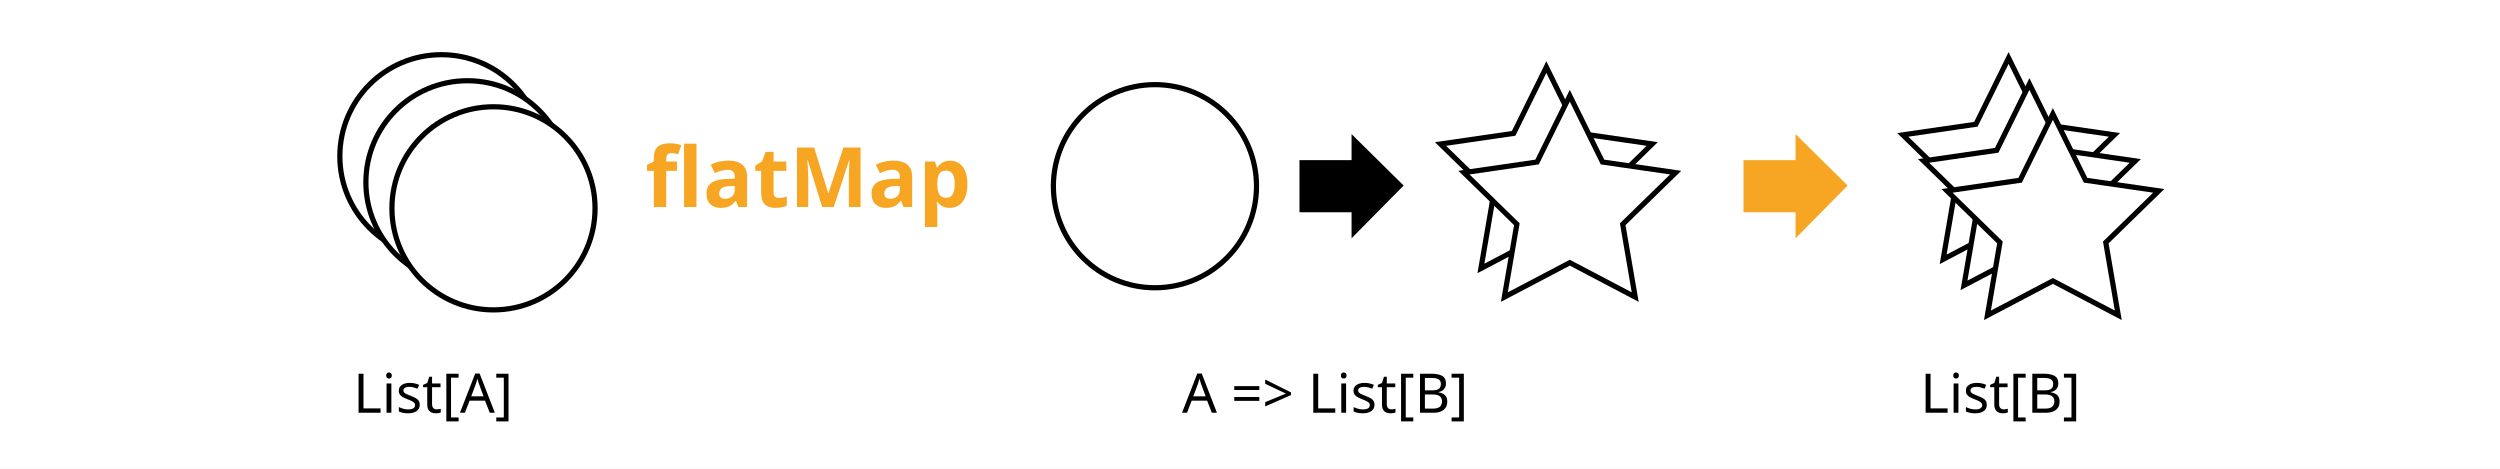
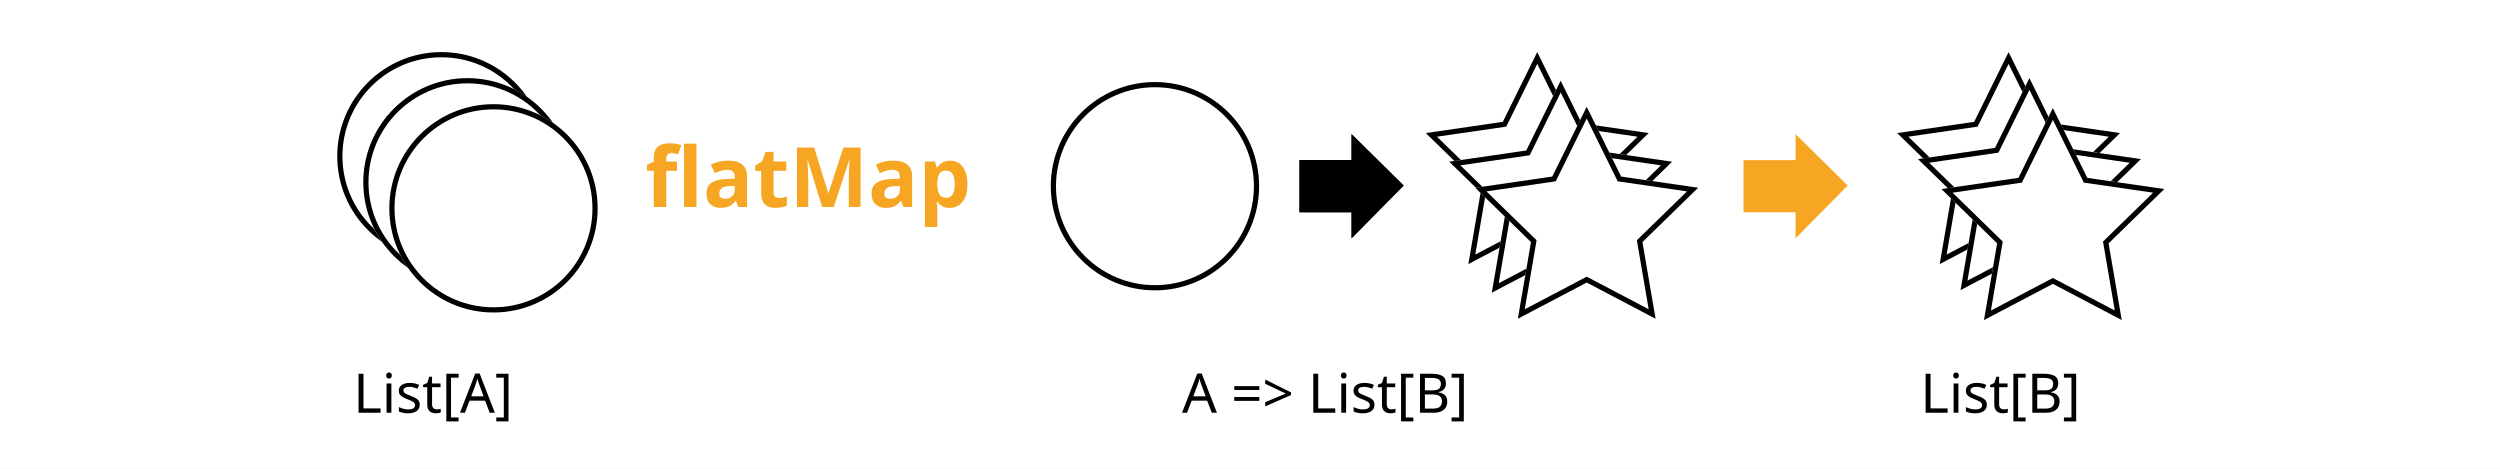
<svg xmlns="http://www.w3.org/2000/svg" xmlns:xlink="http://www.w3.org/1999/xlink" width="1920px" height="360px" viewBox="0 0 1920 360" version="1.1">
  <defs>
-     <ellipse id="path-1" cx="80" cy="80" rx="80" ry="80" />
-     <mask id="mask-2" maskContentUnits="userSpaceOnUse" maskUnits="objectBoundingBox" x="0" y="0" width="160" height="160" fill="white">
-       <use xlink:href="#path-1" />
-     </mask>
-     <ellipse id="path-3" cx="100" cy="100" rx="80" ry="80" />
-     <mask id="mask-4" maskContentUnits="userSpaceOnUse" maskUnits="objectBoundingBox" x="0" y="0" width="160" height="160" fill="white">
-       <use xlink:href="#path-3" />
-     </mask>
-     <ellipse id="path-5" cx="120" cy="120" rx="80" ry="80" />
-     <mask id="mask-6" maskContentUnits="userSpaceOnUse" maskUnits="objectBoundingBox" x="0" y="0" width="160" height="160" fill="white">
-       <use xlink:href="#path-5" />
-     </mask>
-     <ellipse id="path-7" cx="887" cy="143" rx="80" ry="80" />
-     <mask id="mask-8" maskContentUnits="userSpaceOnUse" maskUnits="objectBoundingBox" x="0" y="0" width="160" height="160" fill="white">
-       <use xlink:href="#path-7" />
-     </mask>
-     <polygon id="path-9" points="85.595 135 32.694 162.812 42.798 103.906 5.32907052e-14 62.188 59.145 53.594 85.595 4.26325641e-14 112.045 53.594 171.19 62.188 128.393 103.906 138.496 162.812" />
-     <mask id="mask-10" maskContentUnits="userSpaceOnUse" maskUnits="objectBoundingBox" x="0" y="0" width="171.19" height="162.812" fill="white">
-       <use xlink:href="#path-9" />
-     </mask>
-     <polygon id="path-11" points="103.595 157 50.694 184.812 60.798 125.906 18 84.188 77.145 75.594 103.595 22 130.045 75.594 189.19 84.188 146.393 125.906 156.496 184.812" />
-     <mask id="mask-12" maskContentUnits="userSpaceOnUse" maskUnits="objectBoundingBox" x="0" y="0" width="171.19" height="162.812" fill="white">
-       <use xlink:href="#path-11" />
-     </mask>
-     <polygon id="path-13" points="85.595 135 32.694 162.812 42.798 103.906 -1.17239551e-13 62.188 59.145 53.594 85.595 0 112.045 53.594 171.19 62.188 128.393 103.906 138.496 162.812" />
-     <mask id="mask-14" maskContentUnits="userSpaceOnUse" maskUnits="objectBoundingBox" x="0" y="0" width="171.19" height="162.812" fill="white">
-       <use xlink:href="#path-13" />
-     </mask>
-     <polygon id="path-15" points="101.595 155 48.694 182.812 58.798 123.906 16 82.188 75.145 73.594 101.595 20 128.045 73.594 187.19 82.188 144.393 123.906 154.496 182.812" />
-     <mask id="mask-16" maskContentUnits="userSpaceOnUse" maskUnits="objectBoundingBox" x="0" y="0" width="171.19" height="162.812" fill="white">
-       <use xlink:href="#path-15" />
-     </mask>
-     <polygon id="path-17" points="119.595 178 66.694 205.812 76.798 146.906 34 105.188 93.145 96.594 119.595 43 146.045 96.594 205.19 105.188 162.393 146.906 172.496 205.812" />
-     <mask id="mask-18" maskContentUnits="userSpaceOnUse" maskUnits="objectBoundingBox" x="0" y="0" width="171.19" height="162.812" fill="white">
-       <use xlink:href="#path-17" />
-     </mask>
-     <polygon id="path-19" points="998 123 1038 123 1038 103 1078 142.498 1038 183 1038 163 998 163" />
-     <mask id="mask-20" maskContentUnits="userSpaceOnUse" maskUnits="objectBoundingBox" x="0" y="0" width="80" height="80" fill="white">
-       <use xlink:href="#path-19" />
-     </mask>
+     <circle id="path-1" cx="80" cy="80" r="80" />
+     <circle id="path-2" cx="100" cy="100" r="80" />
+     <circle id="path-3" cx="120" cy="120" r="80" />
+     <circle id="path-4" cx="887" cy="143" r="80" />
+     <polygon id="path-5" points="85.595 135 32.694 162.812 42.798 103.906 5.41788836e-14 62.188 59.145 53.594 85.595 4.26325641e-14 112.045 53.594 171.19 62.188 128.393 103.906 138.496 162.812" />
+     <polygon id="path-6" points="103.595 157 50.694 184.812 60.798 125.906 18 84.188 77.145 75.594 103.595 22 130.045 75.594 189.19 84.188 146.393 125.906 156.496 184.812" />
+     <polygon id="path-7" points="123.595 177 70.694 204.812 80.798 145.906 38 104.188 97.145 95.594 123.595 42 150.045 95.594 209.19 104.188 166.393 145.906 176.496 204.812" />
+     <polygon id="path-8" points="85.595 135 32.694 162.812 42.798 103.906 -1.17239551e-13 62.188 59.145 53.594 85.595 0 112.045 53.594 171.19 62.188 128.393 103.906 138.496 162.812" />
+     <polygon id="path-9" points="101.595 155 48.694 182.812 58.798 123.906 16 82.188 75.145 73.594 101.595 20 128.045 73.594 187.19 82.188 144.393 123.906 154.496 182.812" />
+     <polygon id="path-10" points="119.595 178 66.694 205.812 76.798 146.906 34 105.188 93.145 96.594 119.595 43 146.045 96.594 205.19 105.188 162.393 146.906 172.496 205.812" />
+     <polygon id="path-11" points="998 123 1038 123 1038 103 1078 142.498 1038 183 1038 163 998 163" />
  </defs>
  <g id="Page-1" stroke="none" stroke-width="1" fill="none" fill-rule="evenodd">
    <g id="list-flatmap">
      <rect id="Background" fill="#FFFFFF" x="0" y="0" width="1920" height="360" />
-       <g id="Group-2-Copy" transform="translate(259, 40)" stroke="#000000" stroke-width="8" fill="#FFFFFF">
-         <use id="Oval-1" mask="url(#mask-2)" xlink:href="#path-1" />
-         <use id="Oval-1" mask="url(#mask-4)" xlink:href="#path-3" />
-         <use id="Oval-1" mask="url(#mask-6)" xlink:href="#path-5" />
+       <g id="Group-2-Copy" transform="translate(259, 40)">
+         <g id="Oval-1">
+           <use fill="#FFFFFF" fill-rule="evenodd" xlink:href="#path-1" />
+           <circle stroke="#000000" stroke-width="4" cx="80" cy="80" r="78" />
+         </g>
+         <g id="Oval-1">
+           <use fill="#FFFFFF" fill-rule="evenodd" xlink:href="#path-2" />
+           <circle stroke="#000000" stroke-width="4" cx="100" cy="100" r="78" />
+         </g>
+         <g id="Oval-1">
+           <use fill="#FFFFFF" fill-rule="evenodd" xlink:href="#path-3" />
+           <circle stroke="#000000" stroke-width="4" cx="120" cy="120" r="78" />
+         </g>
      </g>
-       <use id="Oval-1-Copy" stroke="#000000" mask="url(#mask-8)" stroke-width="8" fill="#FFFFFF" xlink:href="#path-7" />
-       <g id="Group-10" transform="translate(1102, 47)" stroke="#000000" stroke-width="8" fill="#FFFFFF">
-         <use id="Star-1-Copy" mask="url(#mask-10)" xlink:href="#path-9" />
-         <use id="Star-1" mask="url(#mask-12)" xlink:href="#path-11" />
+       <g id="Oval-1-Copy">
+         <use fill="#FFFFFF" fill-rule="evenodd" xlink:href="#path-4" />
+         <circle stroke="#000000" stroke-width="4" cx="887" cy="143" r="78" />
      </g>
-       <g id="Group-Copy" transform="translate(1457, 40)" stroke="#000000" stroke-width="8" fill="#FFFFFF">
-         <use id="Star-1" mask="url(#mask-14)" xlink:href="#path-13" />
-         <use id="Star-1" mask="url(#mask-16)" xlink:href="#path-15" />
-         <use id="Star-1" mask="url(#mask-18)" xlink:href="#path-17" />
+       <g id="Group-10" transform="translate(1095, 40)">
+         <g id="Star-1-Copy">
+           <use fill="#FFFFFF" fill-rule="evenodd" xlink:href="#path-5" />
+           <path stroke="#000000" stroke-width="4" d="M35.351,159.155 L44.769,104.244 L44.947,103.208 L44.194,102.474 L4.298,63.585 L59.432,55.573 L60.473,55.422 L60.938,54.479 L85.595,4.519 L110.252,54.479 L110.717,55.422 L111.758,55.573 L166.892,63.585 L126.997,102.474 L126.244,103.208 L126.421,104.244 L135.839,159.155 L86.526,133.23 L85.595,132.74 L84.664,133.23 L35.351,159.155 Z" />
+         </g>
+         <g id="Star-1">
+           <use fill="#FFFFFF" fill-rule="evenodd" xlink:href="#path-6" />
+           <path stroke="#000000" stroke-width="4" d="M53.351,181.155 L62.769,126.244 L62.947,125.208 L62.194,124.474 L22.298,85.585 L77.432,77.573 L78.473,77.422 L78.938,76.479 L103.595,26.519 L128.252,76.479 L128.717,77.422 L129.758,77.573 L184.892,85.585 L144.997,124.474 L144.244,125.208 L144.421,126.244 L153.839,181.155 L104.526,155.23 L103.595,154.74 L102.664,155.23 L53.351,181.155 Z" />
+         </g>
+         <g id="Star-1">
+           <use fill="#FFFFFF" fill-rule="evenodd" xlink:href="#path-7" />
+           <path stroke="#000000" stroke-width="4" d="M73.351,201.155 L82.769,146.244 L82.947,145.208 L82.194,144.474 L42.298,105.585 L97.432,97.573 L98.473,97.422 L98.938,96.479 L123.595,46.519 L148.252,96.479 L148.717,97.422 L149.758,97.573 L204.892,105.585 L164.997,144.474 L164.244,145.208 L164.421,146.244 L173.839,201.155 L124.526,175.23 L123.595,174.74 L122.664,175.23 L73.351,201.155 Z" />
+         </g>
      </g>
-       <use id="Path-1-Copy" stroke="#000000" mask="url(#mask-20)" stroke-width="8" fill="#000000" xlink:href="#path-19" />
+       <g id="Group-Copy" transform="translate(1457, 40)">
+         <g id="Star-1">
+           <use fill="#FFFFFF" fill-rule="evenodd" xlink:href="#path-8" />
+           <path stroke="#000000" stroke-width="4" d="M35.351,159.155 L44.769,104.244 L44.947,103.208 L44.194,102.474 L4.298,63.585 L59.432,55.573 L60.473,55.422 L60.938,54.479 L85.595,4.519 L110.252,54.479 L110.717,55.422 L111.758,55.573 L166.892,63.585 L126.997,102.474 L126.244,103.208 L126.421,104.244 L135.839,159.155 L86.526,133.23 L85.595,132.74 L84.664,133.23 L35.351,159.155 Z" />
+         </g>
+         <g id="Star-1">
+           <use fill="#FFFFFF" fill-rule="evenodd" xlink:href="#path-9" />
+           <path stroke="#000000" stroke-width="4" d="M51.351,179.155 L60.769,124.244 L60.947,123.208 L60.194,122.474 L20.298,83.585 L75.432,75.573 L76.473,75.422 L76.938,74.479 L101.595,24.519 L126.252,74.479 L126.717,75.422 L127.758,75.573 L182.892,83.585 L142.997,122.474 L142.244,123.208 L142.421,124.244 L151.839,179.155 L102.526,153.23 L101.595,152.74 L100.664,153.23 L51.351,179.155 Z" />
+         </g>
+         <g id="Star-1">
+           <use fill="#FFFFFF" fill-rule="evenodd" xlink:href="#path-10" />
+           <path stroke="#000000" stroke-width="4" d="M69.351,202.155 L78.769,147.244 L78.947,146.208 L78.194,145.474 L38.298,106.585 L93.432,98.573 L94.473,98.422 L94.938,97.479 L119.595,47.519 L144.252,97.479 L144.717,98.422 L145.758,98.573 L200.892,106.585 L160.997,145.474 L160.244,146.208 L160.421,147.244 L169.839,202.155 L120.526,176.23 L119.595,175.74 L118.664,176.23 L69.351,202.155 Z" />
+         </g>
+       </g>
+       <g id="Path-1-Copy">
+         <use fill="#000000" fill-rule="evenodd" xlink:href="#path-11" />
+         <path stroke="#000000" stroke-width="4" d="M1000,125 L1038,125 L1040,125 L1040,123 L1040,107.786 L1075.172,142.516 L1040,178.129 L1040,163 L1040,161 L1038,161 L1000,161 L1000,125 Z" />
+       </g>
      <polygon id="Path-1-Copy-2" fill="#F6A623" points="1339 123 1379 123 1379 103 1419 142.498 1379 183 1379 163 1339 163" />
      <text id="List[A]-Copy" font-family="FiraMono-Regular, Fira Mono" font-size="42" font-weight="normal" fill="#000000">
        <tspan x="271.3" y="317">List[A]</tspan>
      </text>
      <text id="flatMap" font-family="FiraMono-Bold, Fira Mono" font-size="64" font-weight="bold" fill="#F6A623">
        <tspan x="495.6" y="159">flatMap</tspan>
      </text>
      <text id="List[B]-Copy" font-family="FiraMono-Regular, Fira Mono" font-size="42" font-weight="normal" fill="#000000">
        <tspan x="1474.8" y="317">List[B]</tspan>
      </text>
      <text id="A-=&gt;-List[B]" font-family="FiraMono-Regular, Fira Mono" font-size="42" font-weight="normal" fill="#000000">
        <tspan x="907.8" y="317">A =&gt; List[B]</tspan>
      </text>
    </g>
  </g>
</svg>
